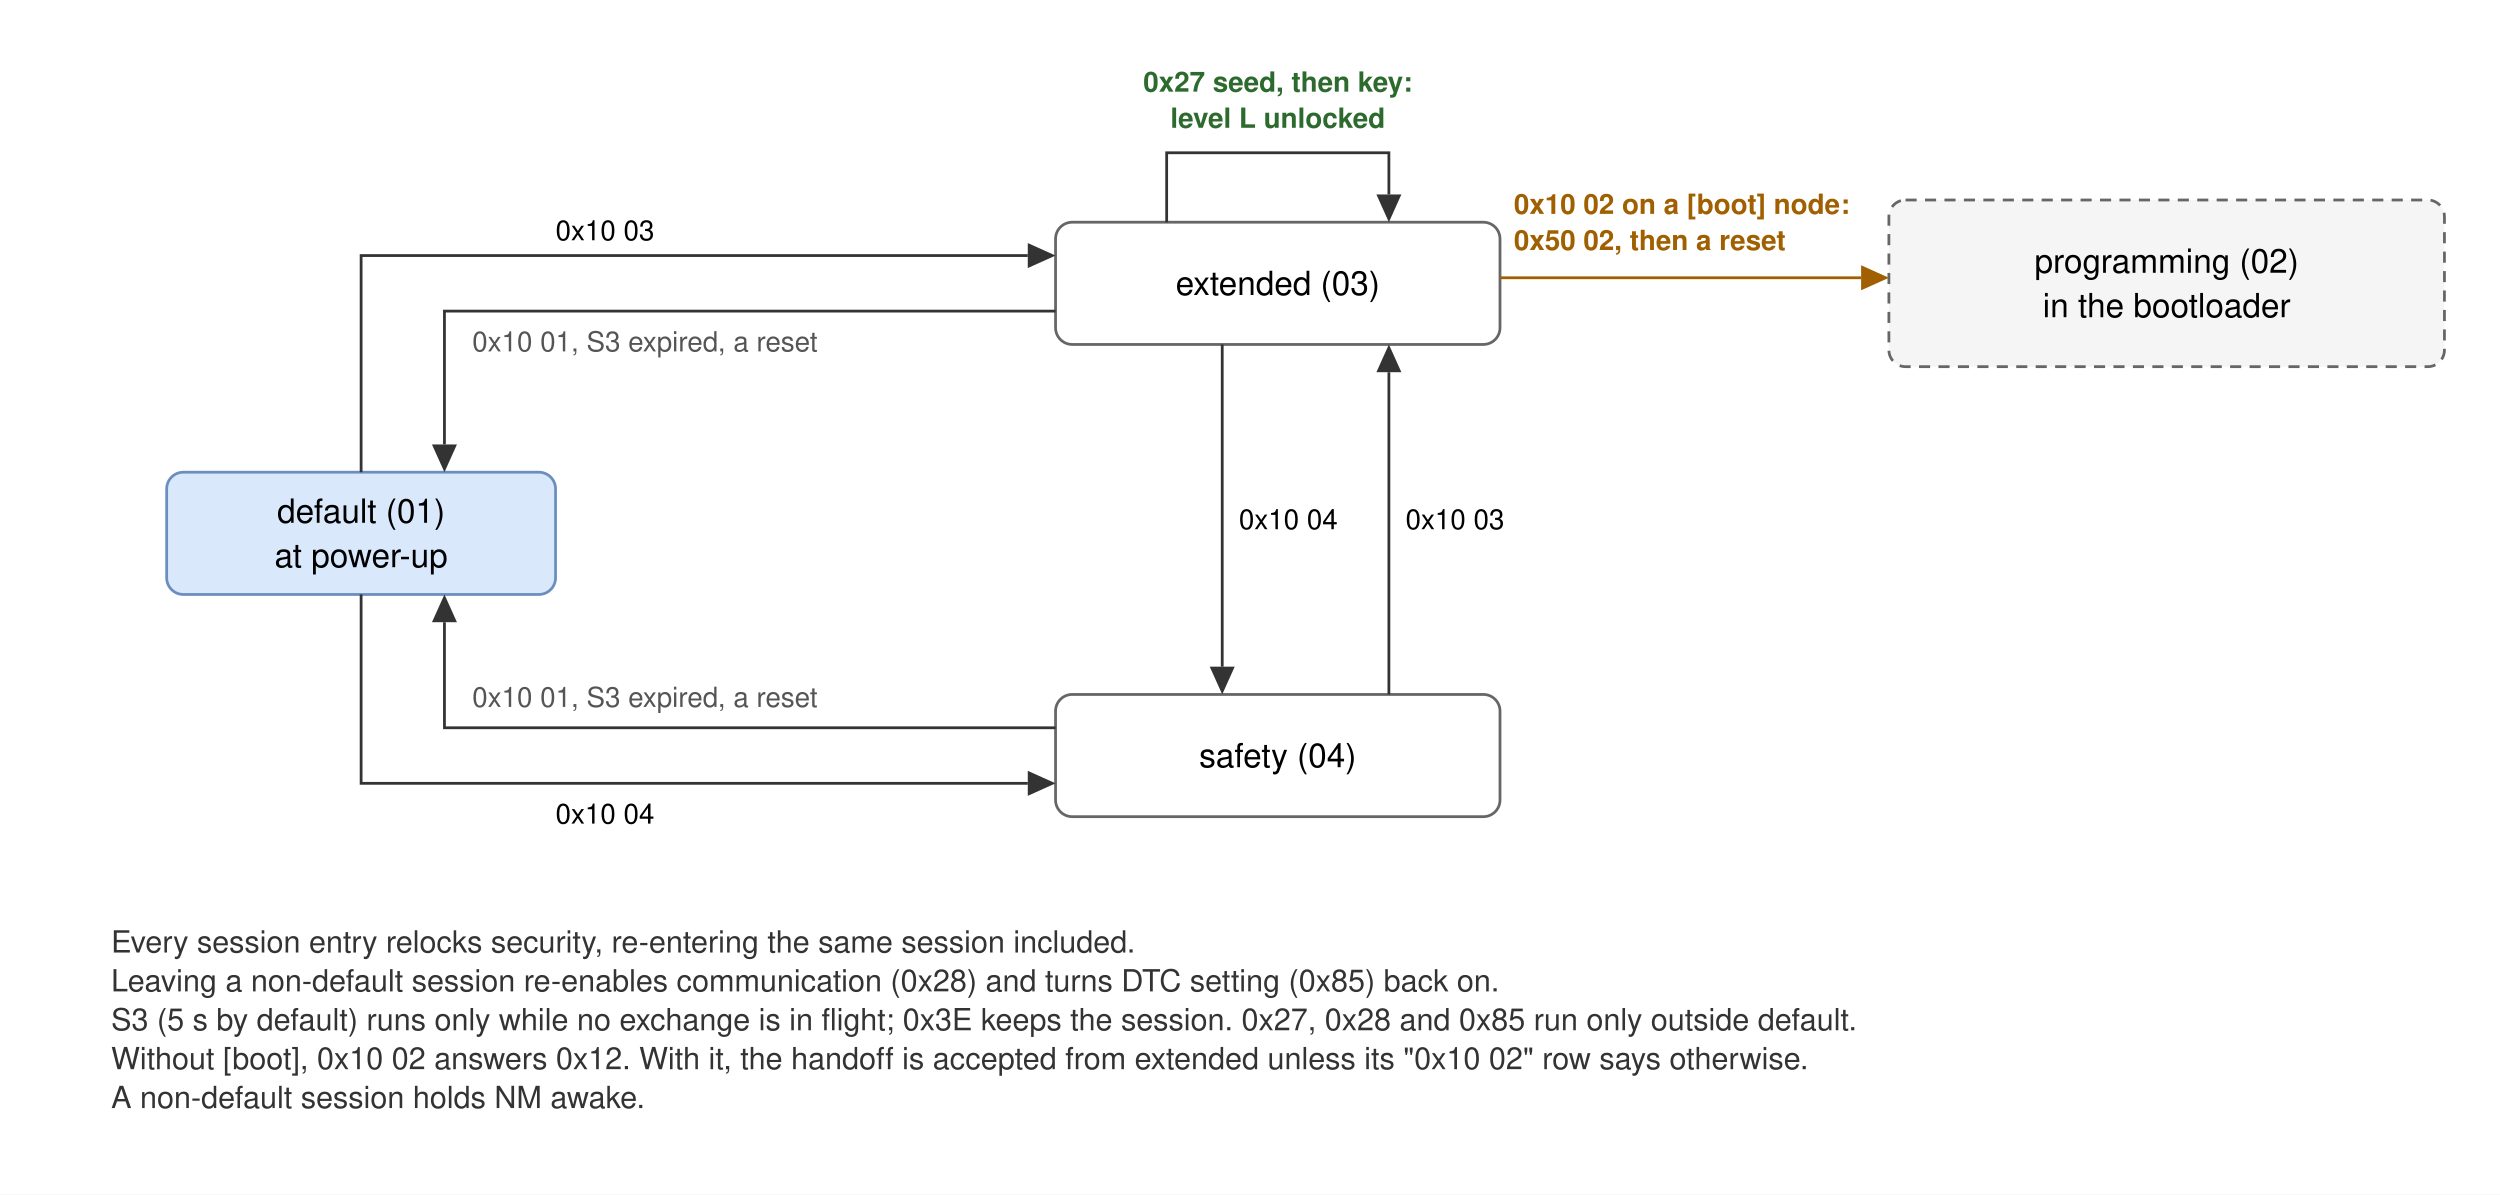
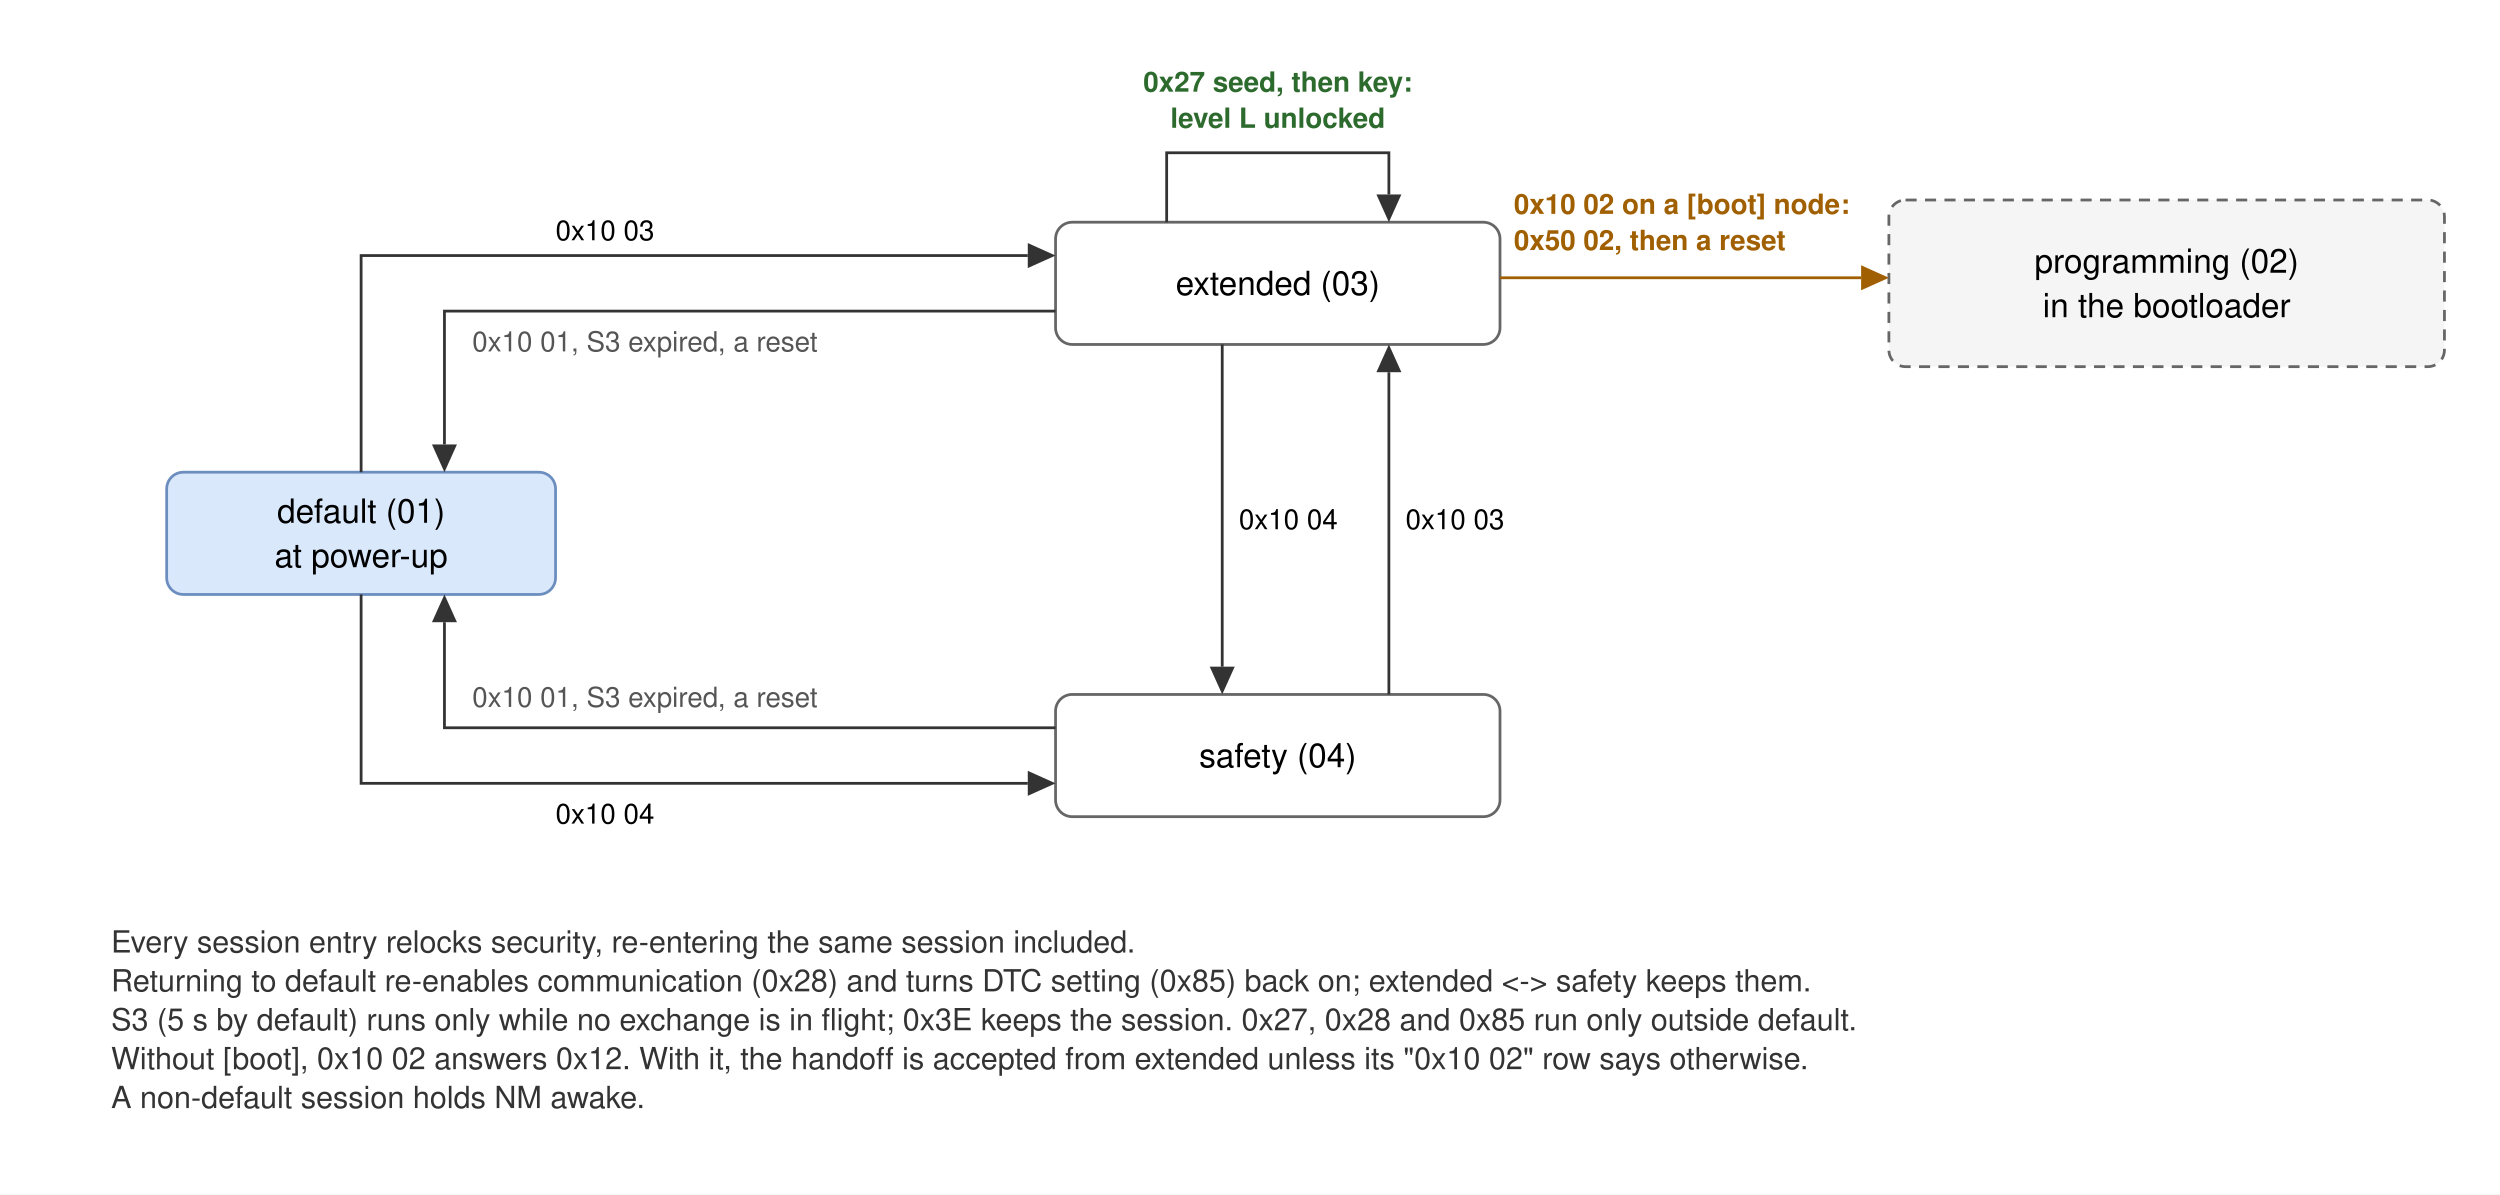
- <svg xmlns="http://www.w3.org/2000/svg" version="1.1" width="900px" height="430px" viewBox="0 0 900 430" content="&lt;mxfile host=&quot;drawio&quot;&gt;&lt;diagram id=&quot;diagnostics-sessions&quot; name=&quot;Sessions and security&quot;&gt;&lt;mxGraphModel dx=&quot;1000&quot; dy=&quot;800&quot; grid=&quot;1&quot; gridSize=&quot;5&quot; guides=&quot;1&quot; tooltips=&quot;1&quot; connect=&quot;1&quot; arrows=&quot;1&quot; fold=&quot;1&quot; page=&quot;0&quot; pageScale=&quot;1&quot; background=&quot;#ffffff&quot; math=&quot;0&quot; shadow=&quot;0&quot;&gt;&lt;root&gt;&lt;mxCell id=&quot;0&quot;/&gt;&lt;mxCell id=&quot;1&quot; parent=&quot;0&quot;/&gt;&lt;mxCell id=&quot;b1&quot; value=&quot;default (01)&amp;#xa;at power-up&quot; style=&quot;rounded=1;absoluteArcSize=1;arcSize=12;html=0;whiteSpace=wrap;fillColor=#dae8fc;strokeColor=#6c8ebf;fontSize=12;fontColor=#000000;&quot; vertex=&quot;1&quot; parent=&quot;1&quot;&gt;&lt;mxGeometry x=&quot;60&quot; y=&quot;170&quot; width=&quot;140&quot; height=&quot;44&quot; as=&quot;geometry&quot;/&gt;&lt;/mxCell&gt;&lt;mxCell id=&quot;b2&quot; value=&quot;extended (03)&quot; style=&quot;rounded=1;absoluteArcSize=1;arcSize=12;html=0;whiteSpace=wrap;fillColor=#ffffff;strokeColor=#666666;fontSize=12;fontColor=#000000;&quot; vertex=&quot;1&quot; parent=&quot;1&quot;&gt;&lt;mxGeometry x=&quot;380&quot; y=&quot;80&quot; width=&quot;160&quot; height=&quot;44&quot; as=&quot;geometry&quot;/&gt;&lt;/mxCell&gt;&lt;mxCell id=&quot;b3&quot; value=&quot;safety (04)&quot; style=&quot;rounded=1;absoluteArcSize=1;arcSize=12;html=0;whiteSpace=wrap;fillColor=#ffffff;strokeColor=#666666;fontSize=12;fontColor=#000000;&quot; vertex=&quot;1&quot; parent=&quot;1&quot;&gt;&lt;mxGeometry x=&quot;380&quot; y=&quot;250&quot; width=&quot;160&quot; height=&quot;44&quot; as=&quot;geometry&quot;/&gt;&lt;/mxCell&gt;&lt;mxCell id=&quot;b4&quot; value=&quot;programming (02)&amp;#xa;in the bootloader&quot; style=&quot;rounded=1;absoluteArcSize=1;arcSize=12;html=0;whiteSpace=wrap;fillColor=#f5f5f5;strokeColor=#666666;fontSize=12;fontColor=#000000;dashed=1;&quot; vertex=&quot;1&quot; parent=&quot;1&quot;&gt;&lt;mxGeometry x=&quot;680&quot; y=&quot;72&quot; width=&quot;200&quot; height=&quot;60&quot; as=&quot;geometry&quot;/&gt;&lt;/mxCell&gt;&lt;mxCell id=&quot;e5&quot; value=&quot;&quot; style=&quot;edgeStyle=none;html=0;rounded=0;strokeColor=#333333;endArrow=block;endFill=1;endSize=8;&quot; edge=&quot;1&quot; parent=&quot;1&quot;&gt;&lt;mxGeometry relative=&quot;1&quot; as=&quot;geometry&quot;&gt;&lt;mxPoint x=&quot;130&quot; y=&quot;170&quot; as=&quot;sourcePoint&quot;/&gt;&lt;mxPoint x=&quot;380&quot; y=&quot;92&quot; as=&quot;targetPoint&quot;/&gt;&lt;Array as=&quot;points&quot;&gt;&lt;mxPoint x=&quot;130&quot; y=&quot;92&quot;/&gt;&lt;/Array&gt;&lt;/mxGeometry&gt;&lt;/mxCell&gt;&lt;mxCell id=&quot;t6&quot; value=&quot;0x10 03&quot; style=&quot;text;html=0;strokeColor=none;fillColor=none;align=left;verticalAlign=middle;fontSize=10;fontColor=#000000;spacingLeft=0;spacingTop=0;&quot; vertex=&quot;1&quot; parent=&quot;1&quot;&gt;&lt;mxGeometry x=&quot;200&quot; y=&quot;76&quot; width=&quot;160&quot; height=&quot;14&quot; as=&quot;geometry&quot;/&gt;&lt;/mxCell&gt;&lt;mxCell id=&quot;e7&quot; value=&quot;&quot; style=&quot;edgeStyle=none;html=0;rounded=0;strokeColor=#333333;endArrow=block;endFill=1;endSize=8;&quot; edge=&quot;1&quot; parent=&quot;1&quot;&gt;&lt;mxGeometry relative=&quot;1&quot; as=&quot;geometry&quot;&gt;&lt;mxPoint x=&quot;380&quot; y=&quot;112&quot; as=&quot;sourcePoint&quot;/&gt;&lt;mxPoint x=&quot;160&quot; y=&quot;170&quot; as=&quot;targetPoint&quot;/&gt;&lt;Array as=&quot;points&quot;&gt;&lt;mxPoint x=&quot;160&quot; y=&quot;112&quot;/&gt;&lt;/Array&gt;&lt;/mxGeometry&gt;&lt;/mxCell&gt;&lt;mxCell id=&quot;t8&quot; value=&quot;0x10 01, S3 expired, a reset&quot; style=&quot;text;html=0;strokeColor=none;fillColor=none;align=left;verticalAlign=middle;fontSize=10;fontColor=#555555;spacingLeft=0;spacingTop=0;&quot; vertex=&quot;1&quot; parent=&quot;1&quot;&gt;&lt;mxGeometry x=&quot;170&quot; y=&quot;116&quot; width=&quot;205&quot; height=&quot;14&quot; as=&quot;geometry&quot;/&gt;&lt;/mxCell&gt;&lt;mxCell id=&quot;e9&quot; value=&quot;&quot; style=&quot;edgeStyle=none;html=0;rounded=0;strokeColor=#333333;endArrow=block;endFill=1;endSize=8;&quot; edge=&quot;1&quot; parent=&quot;1&quot;&gt;&lt;mxGeometry relative=&quot;1&quot; as=&quot;geometry&quot;&gt;&lt;mxPoint x=&quot;130&quot; y=&quot;214&quot; as=&quot;sourcePoint&quot;/&gt;&lt;mxPoint x=&quot;380&quot; y=&quot;282&quot; as=&quot;targetPoint&quot;/&gt;&lt;Array as=&quot;points&quot;&gt;&lt;mxPoint x=&quot;130&quot; y=&quot;282&quot;/&gt;&lt;/Array&gt;&lt;/mxGeometry&gt;&lt;/mxCell&gt;&lt;mxCell id=&quot;t10&quot; value=&quot;0x10 04&quot; style=&quot;text;html=0;strokeColor=none;fillColor=none;align=left;verticalAlign=middle;fontSize=10;fontColor=#000000;spacingLeft=0;spacingTop=0;&quot; vertex=&quot;1&quot; parent=&quot;1&quot;&gt;&lt;mxGeometry x=&quot;200&quot; y=&quot;286&quot; width=&quot;160&quot; height=&quot;14&quot; as=&quot;geometry&quot;/&gt;&lt;/mxCell&gt;&lt;mxCell id=&quot;e11&quot; value=&quot;&quot; style=&quot;edgeStyle=none;html=0;rounded=0;strokeColor=#333333;endArrow=block;endFill=1;endSize=8;&quot; edge=&quot;1&quot; parent=&quot;1&quot;&gt;&lt;mxGeometry relative=&quot;1&quot; as=&quot;geometry&quot;&gt;&lt;mxPoint x=&quot;380&quot; y=&quot;262&quot; as=&quot;sourcePoint&quot;/&gt;&lt;mxPoint x=&quot;160&quot; y=&quot;214&quot; as=&quot;targetPoint&quot;/&gt;&lt;Array as=&quot;points&quot;&gt;&lt;mxPoint x=&quot;160&quot; y=&quot;262&quot;/&gt;&lt;/Array&gt;&lt;/mxGeometry&gt;&lt;/mxCell&gt;&lt;mxCell id=&quot;t12&quot; value=&quot;0x10 01, S3 expired, a reset&quot; style=&quot;text;html=0;strokeColor=none;fillColor=none;align=left;verticalAlign=middle;fontSize=10;fontColor=#555555;spacingLeft=0;spacingTop=0;&quot; vertex=&quot;1&quot; parent=&quot;1&quot;&gt;&lt;mxGeometry x=&quot;170&quot; y=&quot;244&quot; width=&quot;205&quot; height=&quot;14&quot; as=&quot;geometry&quot;/&gt;&lt;/mxCell&gt;&lt;mxCell id=&quot;e13&quot; value=&quot;&quot; style=&quot;edgeStyle=none;html=0;rounded=0;strokeColor=#333333;endArrow=block;endFill=1;endSize=8;&quot; edge=&quot;1&quot; parent=&quot;1&quot;&gt;&lt;mxGeometry relative=&quot;1&quot; as=&quot;geometry&quot;&gt;&lt;mxPoint x=&quot;440&quot; y=&quot;124&quot; as=&quot;sourcePoint&quot;/&gt;&lt;mxPoint x=&quot;440&quot; y=&quot;250&quot; as=&quot;targetPoint&quot;/&gt;&lt;/mxGeometry&gt;&lt;/mxCell&gt;&lt;mxCell id=&quot;t14&quot; value=&quot;0x10 04&quot; style=&quot;text;html=0;strokeColor=none;fillColor=none;align=left;verticalAlign=middle;fontSize=10;fontColor=#000000;spacingLeft=0;spacingTop=0;&quot; vertex=&quot;1&quot; parent=&quot;1&quot;&gt;&lt;mxGeometry x=&quot;446&quot; y=&quot;180&quot; width=&quot;50&quot; height=&quot;14&quot; as=&quot;geometry&quot;/&gt;&lt;/mxCell&gt;&lt;mxCell id=&quot;e15&quot; value=&quot;&quot; style=&quot;edgeStyle=none;html=0;rounded=0;strokeColor=#333333;endArrow=block;endFill=1;endSize=8;&quot; edge=&quot;1&quot; parent=&quot;1&quot;&gt;&lt;mxGeometry relative=&quot;1&quot; as=&quot;geometry&quot;&gt;&lt;mxPoint x=&quot;500&quot; y=&quot;250&quot; as=&quot;sourcePoint&quot;/&gt;&lt;mxPoint x=&quot;500&quot; y=&quot;124&quot; as=&quot;targetPoint&quot;/&gt;&lt;/mxGeometry&gt;&lt;/mxCell&gt;&lt;mxCell id=&quot;t16&quot; value=&quot;0x10 03&quot; style=&quot;text;html=0;strokeColor=none;fillColor=none;align=left;verticalAlign=middle;fontSize=10;fontColor=#000000;spacingLeft=0;spacingTop=0;&quot; vertex=&quot;1&quot; parent=&quot;1&quot;&gt;&lt;mxGeometry x=&quot;506&quot; y=&quot;180&quot; width=&quot;50&quot; height=&quot;14&quot; as=&quot;geometry&quot;/&gt;&lt;/mxCell&gt;&lt;mxCell id=&quot;e17&quot; value=&quot;&quot; style=&quot;edgeStyle=none;html=0;rounded=0;strokeColor=#333333;endArrow=block;endFill=1;endSize=8;&quot; edge=&quot;1&quot; parent=&quot;1&quot;&gt;&lt;mxGeometry relative=&quot;1&quot; as=&quot;geometry&quot;&gt;&lt;mxPoint x=&quot;420&quot; y=&quot;80&quot; as=&quot;sourcePoint&quot;/&gt;&lt;mxPoint x=&quot;500&quot; y=&quot;80&quot; as=&quot;targetPoint&quot;/&gt;&lt;Array as=&quot;points&quot;&gt;&lt;mxPoint x=&quot;420&quot; y=&quot;55&quot;/&gt;&lt;mxPoint x=&quot;500&quot; y=&quot;55&quot;/&gt;&lt;/Array&gt;&lt;/mxGeometry&gt;&lt;/mxCell&gt;&lt;mxCell id=&quot;t18&quot; value=&quot;0x27 seed, then key:&amp;#xa;level L unlocked&quot; style=&quot;text;html=0;strokeColor=none;fillColor=none;align=center;verticalAlign=middle;fontSize=10;fontColor=#2d6a2d;spacingLeft=0;spacingTop=0;fontStyle=1;&quot; vertex=&quot;1&quot; parent=&quot;1&quot;&gt;&lt;mxGeometry x=&quot;360&quot; y=&quot;22&quot; width=&quot;200&quot; height=&quot;28&quot; as=&quot;geometry&quot;/&gt;&lt;/mxCell&gt;&lt;mxCell id=&quot;e19&quot; value=&quot;&quot; style=&quot;edgeStyle=none;html=0;rounded=0;strokeColor=#a05f00;endArrow=block;endFill=1;endSize=8;&quot; edge=&quot;1&quot; parent=&quot;1&quot;&gt;&lt;mxGeometry relative=&quot;1&quot; as=&quot;geometry&quot;&gt;&lt;mxPoint x=&quot;540&quot; y=&quot;100&quot; as=&quot;sourcePoint&quot;/&gt;&lt;mxPoint x=&quot;680&quot; y=&quot;100&quot; as=&quot;targetPoint&quot;/&gt;&lt;/mxGeometry&gt;&lt;/mxCell&gt;&lt;mxCell id=&quot;t20&quot; value=&quot;0x10 02 on a [boot] node:&amp;#xa;0x50 02, then a reset&quot; style=&quot;text;html=0;strokeColor=none;fillColor=none;align=left;verticalAlign=middle;fontSize=10;fontColor=#a05f00;spacingLeft=0;spacingTop=0;fontStyle=1;&quot; vertex=&quot;1&quot; parent=&quot;1&quot;&gt;&lt;mxGeometry x=&quot;545&quot; y=&quot;66&quot; width=&quot;132&quot; height=&quot;28&quot; as=&quot;geometry&quot;/&gt;&lt;/mxCell&gt;&lt;mxCell id=&quot;t21&quot; value=&quot;Every session entry relocks security, re-entering the same session included.&amp;#xa;Leaving a non-default session re-enables communication (0x28) and turns DTC setting (0x85) back on.&amp;#xa;S3 (5 s by default) runs only while no exchange is in flight; 0x3E keeps the session. 0x27, 0x28 and 0x85 run only outside default.&amp;#xa;Without [boot], 0x10 02 answers 0x12. With it, the handoff is accepted from extended unless its &amp;quot;0x10 02&amp;quot; row says otherwise.&amp;#xa;A non-default session holds NM awake.&quot; style=&quot;text;html=0;strokeColor=none;fillColor=none;align=left;verticalAlign=top;fontSize=11;fontColor=#333333;spacingLeft=0;spacingTop=0;&quot; vertex=&quot;1&quot; parent=&quot;1&quot;&gt;&lt;mxGeometry x=&quot;40&quot; y=&quot;330&quot; width=&quot;840&quot; height=&quot;90&quot; as=&quot;geometry&quot;/&gt;&lt;/mxCell&gt;&lt;/root&gt;&lt;/mxGraphModel&gt;&lt;/diagram&gt;&lt;/mxfile&gt;">
+ <svg xmlns="http://www.w3.org/2000/svg" version="1.1" width="900px" height="430px" viewBox="0 0 900 430" content="&lt;mxfile host=&quot;drawio&quot;&gt;&lt;diagram id=&quot;diagnostics-sessions&quot; name=&quot;Sessions and security&quot;&gt;&lt;mxGraphModel dx=&quot;1000&quot; dy=&quot;800&quot; grid=&quot;1&quot; gridSize=&quot;5&quot; guides=&quot;1&quot; tooltips=&quot;1&quot; connect=&quot;1&quot; arrows=&quot;1&quot; fold=&quot;1&quot; page=&quot;0&quot; pageScale=&quot;1&quot; background=&quot;#ffffff&quot; math=&quot;0&quot; shadow=&quot;0&quot;&gt;&lt;root&gt;&lt;mxCell id=&quot;0&quot;/&gt;&lt;mxCell id=&quot;1&quot; parent=&quot;0&quot;/&gt;&lt;mxCell id=&quot;b1&quot; value=&quot;default (01)&amp;#xa;at power-up&quot; style=&quot;rounded=1;absoluteArcSize=1;arcSize=12;html=0;whiteSpace=wrap;fillColor=#dae8fc;strokeColor=#6c8ebf;fontSize=12;fontColor=#000000;&quot; vertex=&quot;1&quot; parent=&quot;1&quot;&gt;&lt;mxGeometry x=&quot;60&quot; y=&quot;170&quot; width=&quot;140&quot; height=&quot;44&quot; as=&quot;geometry&quot;/&gt;&lt;/mxCell&gt;&lt;mxCell id=&quot;b2&quot; value=&quot;extended (03)&quot; style=&quot;rounded=1;absoluteArcSize=1;arcSize=12;html=0;whiteSpace=wrap;fillColor=#ffffff;strokeColor=#666666;fontSize=12;fontColor=#000000;&quot; vertex=&quot;1&quot; parent=&quot;1&quot;&gt;&lt;mxGeometry x=&quot;380&quot; y=&quot;80&quot; width=&quot;160&quot; height=&quot;44&quot; as=&quot;geometry&quot;/&gt;&lt;/mxCell&gt;&lt;mxCell id=&quot;b3&quot; value=&quot;safety (04)&quot; style=&quot;rounded=1;absoluteArcSize=1;arcSize=12;html=0;whiteSpace=wrap;fillColor=#ffffff;strokeColor=#666666;fontSize=12;fontColor=#000000;&quot; vertex=&quot;1&quot; parent=&quot;1&quot;&gt;&lt;mxGeometry x=&quot;380&quot; y=&quot;250&quot; width=&quot;160&quot; height=&quot;44&quot; as=&quot;geometry&quot;/&gt;&lt;/mxCell&gt;&lt;mxCell id=&quot;b4&quot; value=&quot;programming (02)&amp;#xa;in the bootloader&quot; style=&quot;rounded=1;absoluteArcSize=1;arcSize=12;html=0;whiteSpace=wrap;fillColor=#f5f5f5;strokeColor=#666666;fontSize=12;fontColor=#000000;dashed=1;&quot; vertex=&quot;1&quot; parent=&quot;1&quot;&gt;&lt;mxGeometry x=&quot;680&quot; y=&quot;72&quot; width=&quot;200&quot; height=&quot;60&quot; as=&quot;geometry&quot;/&gt;&lt;/mxCell&gt;&lt;mxCell id=&quot;e5&quot; value=&quot;&quot; style=&quot;edgeStyle=none;html=0;rounded=0;strokeColor=#333333;endArrow=block;endFill=1;endSize=8;&quot; edge=&quot;1&quot; parent=&quot;1&quot;&gt;&lt;mxGeometry relative=&quot;1&quot; as=&quot;geometry&quot;&gt;&lt;mxPoint x=&quot;130&quot; y=&quot;170&quot; as=&quot;sourcePoint&quot;/&gt;&lt;mxPoint x=&quot;380&quot; y=&quot;92&quot; as=&quot;targetPoint&quot;/&gt;&lt;Array as=&quot;points&quot;&gt;&lt;mxPoint x=&quot;130&quot; y=&quot;92&quot;/&gt;&lt;/Array&gt;&lt;/mxGeometry&gt;&lt;/mxCell&gt;&lt;mxCell id=&quot;t6&quot; value=&quot;0x10 03&quot; style=&quot;text;html=0;strokeColor=none;fillColor=none;align=left;verticalAlign=middle;fontSize=10;fontColor=#000000;spacingLeft=0;spacingTop=0;&quot; vertex=&quot;1&quot; parent=&quot;1&quot;&gt;&lt;mxGeometry x=&quot;200&quot; y=&quot;76&quot; width=&quot;160&quot; height=&quot;14&quot; as=&quot;geometry&quot;/&gt;&lt;/mxCell&gt;&lt;mxCell id=&quot;e7&quot; value=&quot;&quot; style=&quot;edgeStyle=none;html=0;rounded=0;strokeColor=#333333;endArrow=block;endFill=1;endSize=8;&quot; edge=&quot;1&quot; parent=&quot;1&quot;&gt;&lt;mxGeometry relative=&quot;1&quot; as=&quot;geometry&quot;&gt;&lt;mxPoint x=&quot;380&quot; y=&quot;112&quot; as=&quot;sourcePoint&quot;/&gt;&lt;mxPoint x=&quot;160&quot; y=&quot;170&quot; as=&quot;targetPoint&quot;/&gt;&lt;Array as=&quot;points&quot;&gt;&lt;mxPoint x=&quot;160&quot; y=&quot;112&quot;/&gt;&lt;/Array&gt;&lt;/mxGeometry&gt;&lt;/mxCell&gt;&lt;mxCell id=&quot;t8&quot; value=&quot;0x10 01, S3 expired, a reset&quot; style=&quot;text;html=0;strokeColor=none;fillColor=none;align=left;verticalAlign=middle;fontSize=10;fontColor=#555555;spacingLeft=0;spacingTop=0;&quot; vertex=&quot;1&quot; parent=&quot;1&quot;&gt;&lt;mxGeometry x=&quot;170&quot; y=&quot;116&quot; width=&quot;205&quot; height=&quot;14&quot; as=&quot;geometry&quot;/&gt;&lt;/mxCell&gt;&lt;mxCell id=&quot;e9&quot; value=&quot;&quot; style=&quot;edgeStyle=none;html=0;rounded=0;strokeColor=#333333;endArrow=block;endFill=1;endSize=8;&quot; edge=&quot;1&quot; parent=&quot;1&quot;&gt;&lt;mxGeometry relative=&quot;1&quot; as=&quot;geometry&quot;&gt;&lt;mxPoint x=&quot;130&quot; y=&quot;214&quot; as=&quot;sourcePoint&quot;/&gt;&lt;mxPoint x=&quot;380&quot; y=&quot;282&quot; as=&quot;targetPoint&quot;/&gt;&lt;Array as=&quot;points&quot;&gt;&lt;mxPoint x=&quot;130&quot; y=&quot;282&quot;/&gt;&lt;/Array&gt;&lt;/mxGeometry&gt;&lt;/mxCell&gt;&lt;mxCell id=&quot;t10&quot; value=&quot;0x10 04&quot; style=&quot;text;html=0;strokeColor=none;fillColor=none;align=left;verticalAlign=middle;fontSize=10;fontColor=#000000;spacingLeft=0;spacingTop=0;&quot; vertex=&quot;1&quot; parent=&quot;1&quot;&gt;&lt;mxGeometry x=&quot;200&quot; y=&quot;286&quot; width=&quot;160&quot; height=&quot;14&quot; as=&quot;geometry&quot;/&gt;&lt;/mxCell&gt;&lt;mxCell id=&quot;e11&quot; value=&quot;&quot; style=&quot;edgeStyle=none;html=0;rounded=0;strokeColor=#333333;endArrow=block;endFill=1;endSize=8;&quot; edge=&quot;1&quot; parent=&quot;1&quot;&gt;&lt;mxGeometry relative=&quot;1&quot; as=&quot;geometry&quot;&gt;&lt;mxPoint x=&quot;380&quot; y=&quot;262&quot; as=&quot;sourcePoint&quot;/&gt;&lt;mxPoint x=&quot;160&quot; y=&quot;214&quot; as=&quot;targetPoint&quot;/&gt;&lt;Array as=&quot;points&quot;&gt;&lt;mxPoint x=&quot;160&quot; y=&quot;262&quot;/&gt;&lt;/Array&gt;&lt;/mxGeometry&gt;&lt;/mxCell&gt;&lt;mxCell id=&quot;t12&quot; value=&quot;0x10 01, S3 expired, a reset&quot; style=&quot;text;html=0;strokeColor=none;fillColor=none;align=left;verticalAlign=middle;fontSize=10;fontColor=#555555;spacingLeft=0;spacingTop=0;&quot; vertex=&quot;1&quot; parent=&quot;1&quot;&gt;&lt;mxGeometry x=&quot;170&quot; y=&quot;244&quot; width=&quot;205&quot; height=&quot;14&quot; as=&quot;geometry&quot;/&gt;&lt;/mxCell&gt;&lt;mxCell id=&quot;e13&quot; value=&quot;&quot; style=&quot;edgeStyle=none;html=0;rounded=0;strokeColor=#333333;endArrow=block;endFill=1;endSize=8;&quot; edge=&quot;1&quot; parent=&quot;1&quot;&gt;&lt;mxGeometry relative=&quot;1&quot; as=&quot;geometry&quot;&gt;&lt;mxPoint x=&quot;440&quot; y=&quot;124&quot; as=&quot;sourcePoint&quot;/&gt;&lt;mxPoint x=&quot;440&quot; y=&quot;250&quot; as=&quot;targetPoint&quot;/&gt;&lt;/mxGeometry&gt;&lt;/mxCell&gt;&lt;mxCell id=&quot;t14&quot; value=&quot;0x10 04&quot; style=&quot;text;html=0;strokeColor=none;fillColor=none;align=left;verticalAlign=middle;fontSize=10;fontColor=#000000;spacingLeft=0;spacingTop=0;&quot; vertex=&quot;1&quot; parent=&quot;1&quot;&gt;&lt;mxGeometry x=&quot;446&quot; y=&quot;180&quot; width=&quot;50&quot; height=&quot;14&quot; as=&quot;geometry&quot;/&gt;&lt;/mxCell&gt;&lt;mxCell id=&quot;e15&quot; value=&quot;&quot; style=&quot;edgeStyle=none;html=0;rounded=0;strokeColor=#333333;endArrow=block;endFill=1;endSize=8;&quot; edge=&quot;1&quot; parent=&quot;1&quot;&gt;&lt;mxGeometry relative=&quot;1&quot; as=&quot;geometry&quot;&gt;&lt;mxPoint x=&quot;500&quot; y=&quot;250&quot; as=&quot;sourcePoint&quot;/&gt;&lt;mxPoint x=&quot;500&quot; y=&quot;124&quot; as=&quot;targetPoint&quot;/&gt;&lt;/mxGeometry&gt;&lt;/mxCell&gt;&lt;mxCell id=&quot;t16&quot; value=&quot;0x10 03&quot; style=&quot;text;html=0;strokeColor=none;fillColor=none;align=left;verticalAlign=middle;fontSize=10;fontColor=#000000;spacingLeft=0;spacingTop=0;&quot; vertex=&quot;1&quot; parent=&quot;1&quot;&gt;&lt;mxGeometry x=&quot;506&quot; y=&quot;180&quot; width=&quot;50&quot; height=&quot;14&quot; as=&quot;geometry&quot;/&gt;&lt;/mxCell&gt;&lt;mxCell id=&quot;e17&quot; value=&quot;&quot; style=&quot;edgeStyle=none;html=0;rounded=0;strokeColor=#333333;endArrow=block;endFill=1;endSize=8;&quot; edge=&quot;1&quot; parent=&quot;1&quot;&gt;&lt;mxGeometry relative=&quot;1&quot; as=&quot;geometry&quot;&gt;&lt;mxPoint x=&quot;420&quot; y=&quot;80&quot; as=&quot;sourcePoint&quot;/&gt;&lt;mxPoint x=&quot;500&quot; y=&quot;80&quot; as=&quot;targetPoint&quot;/&gt;&lt;Array as=&quot;points&quot;&gt;&lt;mxPoint x=&quot;420&quot; y=&quot;55&quot;/&gt;&lt;mxPoint x=&quot;500&quot; y=&quot;55&quot;/&gt;&lt;/Array&gt;&lt;/mxGeometry&gt;&lt;/mxCell&gt;&lt;mxCell id=&quot;t18&quot; value=&quot;0x27 seed, then key:&amp;#xa;level L unlocked&quot; style=&quot;text;html=0;strokeColor=none;fillColor=none;align=center;verticalAlign=middle;fontSize=10;fontColor=#2d6a2d;spacingLeft=0;spacingTop=0;fontStyle=1;&quot; vertex=&quot;1&quot; parent=&quot;1&quot;&gt;&lt;mxGeometry x=&quot;360&quot; y=&quot;22&quot; width=&quot;200&quot; height=&quot;28&quot; as=&quot;geometry&quot;/&gt;&lt;/mxCell&gt;&lt;mxCell id=&quot;e19&quot; value=&quot;&quot; style=&quot;edgeStyle=none;html=0;rounded=0;strokeColor=#a05f00;endArrow=block;endFill=1;endSize=8;&quot; edge=&quot;1&quot; parent=&quot;1&quot;&gt;&lt;mxGeometry relative=&quot;1&quot; as=&quot;geometry&quot;&gt;&lt;mxPoint x=&quot;540&quot; y=&quot;100&quot; as=&quot;sourcePoint&quot;/&gt;&lt;mxPoint x=&quot;680&quot; y=&quot;100&quot; as=&quot;targetPoint&quot;/&gt;&lt;/mxGeometry&gt;&lt;/mxCell&gt;&lt;mxCell id=&quot;t20&quot; value=&quot;0x10 02 on a [boot] node:&amp;#xa;0x50 02, then a reset&quot; style=&quot;text;html=0;strokeColor=none;fillColor=none;align=left;verticalAlign=middle;fontSize=10;fontColor=#a05f00;spacingLeft=0;spacingTop=0;fontStyle=1;&quot; vertex=&quot;1&quot; parent=&quot;1&quot;&gt;&lt;mxGeometry x=&quot;545&quot; y=&quot;66&quot; width=&quot;132&quot; height=&quot;28&quot; as=&quot;geometry&quot;/&gt;&lt;/mxCell&gt;&lt;mxCell id=&quot;t21&quot; value=&quot;Every session entry relocks security, re-entering the same session included.&amp;#xa;Returning to default re-enables communication (0x28) and turns DTC setting (0x85) back on; extended &amp;lt;-&amp;gt; safety keeps them.&amp;#xa;S3 (5 s by default) runs only while no exchange is in flight; 0x3E keeps the session. 0x27, 0x28 and 0x85 run only outside default.&amp;#xa;Without [boot], 0x10 02 answers 0x12. With it, the handoff is accepted from extended unless its &amp;quot;0x10 02&amp;quot; row says otherwise.&amp;#xa;A non-default session holds NM awake.&quot; style=&quot;text;html=0;strokeColor=none;fillColor=none;align=left;verticalAlign=top;fontSize=11;fontColor=#333333;spacingLeft=0;spacingTop=0;&quot; vertex=&quot;1&quot; parent=&quot;1&quot;&gt;&lt;mxGeometry x=&quot;40&quot; y=&quot;330&quot; width=&quot;840&quot; height=&quot;90&quot; as=&quot;geometry&quot;/&gt;&lt;/mxCell&gt;&lt;/root&gt;&lt;/mxGraphModel&gt;&lt;/diagram&gt;&lt;/mxfile&gt;">
  <rect x="0" y="0" width="900" height="430" fill="#ffffff" />
  <rect x="60" y="170" width="140" height="44" rx="6" fill="#dae8fc" stroke="#6c8ebf" />
  <text x="130" y="188.2" font-family="Helvetica, Arial, sans-serif" font-size="12" text-anchor="middle" fill="#000000">default (01)</text>
  <text x="130" y="204.2" font-family="Helvetica, Arial, sans-serif" font-size="12" text-anchor="middle" fill="#000000">at power-up</text>
  <rect x="380" y="80" width="160" height="44" rx="6" fill="#ffffff" stroke="#666666" />
  <text x="460" y="106.2" font-family="Helvetica, Arial, sans-serif" font-size="12" text-anchor="middle" fill="#000000">extended (03)</text>
  <rect x="380" y="250" width="160" height="44" rx="6" fill="#ffffff" stroke="#666666" />
  <text x="460" y="276.2" font-family="Helvetica, Arial, sans-serif" font-size="12" text-anchor="middle" fill="#000000">safety (04)</text>
  <rect x="680" y="72" width="200" height="60" rx="6" fill="#f5f5f5" stroke="#666666" stroke-dasharray="4 3" />
  <text x="780" y="98.2" font-family="Helvetica, Arial, sans-serif" font-size="12" text-anchor="middle" fill="#000000">programming (02)</text>
  <text x="780" y="114.2" font-family="Helvetica, Arial, sans-serif" font-size="12" text-anchor="middle" fill="#000000">in the bootloader</text>
  <polyline points="130.0,170.0 130.0,92.0 370.0,92.0" fill="none" stroke="#333333" stroke-width="1" />
  <path d="M380.0,92.0 L370.0,96.5 L370.0,87.5 Z" fill="#333333" />
  <text x="200" y="86.5" font-family="Helvetica, Arial, sans-serif" font-size="10" text-anchor="start" fill="#000000">0x10 03</text>
  <polyline points="380.0,112.0 160.0,112.0 160.0,160.0" fill="none" stroke="#333333" stroke-width="1" />
  <path d="M160.0,170.0 L155.5,160.0 L164.5,160.0 Z" fill="#333333" />
  <text x="170" y="126.5" font-family="Helvetica, Arial, sans-serif" font-size="10" text-anchor="start" fill="#555555">0x10 01, S3 expired, a reset</text>
  <polyline points="130.0,214.0 130.0,282.0 370.0,282.0" fill="none" stroke="#333333" stroke-width="1" />
  <path d="M380.0,282.0 L370.0,286.5 L370.0,277.5 Z" fill="#333333" />
  <text x="200" y="296.5" font-family="Helvetica, Arial, sans-serif" font-size="10" text-anchor="start" fill="#000000">0x10 04</text>
  <polyline points="380.0,262.0 160.0,262.0 160.0,224.0" fill="none" stroke="#333333" stroke-width="1" />
  <path d="M160.0,214.0 L164.5,224.0 L155.5,224.0 Z" fill="#333333" />
  <text x="170" y="254.5" font-family="Helvetica, Arial, sans-serif" font-size="10" text-anchor="start" fill="#555555">0x10 01, S3 expired, a reset</text>
  <polyline points="440.0,124.0 440.0,240.0" fill="none" stroke="#333333" stroke-width="1" />
  <path d="M440.0,250.0 L435.5,240.0 L444.5,240.0 Z" fill="#333333" />
  <text x="446" y="190.5" font-family="Helvetica, Arial, sans-serif" font-size="10" text-anchor="start" fill="#000000">0x10 04</text>
  <polyline points="500.0,250.0 500.0,134.0" fill="none" stroke="#333333" stroke-width="1" />
  <path d="M500.0,124.0 L504.5,134.0 L495.5,134.0 Z" fill="#333333" />
  <text x="506" y="190.5" font-family="Helvetica, Arial, sans-serif" font-size="10" text-anchor="start" fill="#000000">0x10 03</text>
  <polyline points="420.0,80.0 420.0,55.0 500.0,55.0 500.0,70.0" fill="none" stroke="#333333" stroke-width="1" />
  <path d="M500.0,80.0 L495.5,70.0 L504.5,70.0 Z" fill="#333333" />
  <text x="460" y="33.0" font-family="Helvetica, Arial, sans-serif" font-size="10" text-anchor="middle" fill="#2d6a2d" font-weight="bold">0x27 seed, then key:</text>
  <text x="460" y="46.0" font-family="Helvetica, Arial, sans-serif" font-size="10" text-anchor="middle" fill="#2d6a2d" font-weight="bold">level L unlocked</text>
  <polyline points="540.0,100.0 670.0,100.0" fill="none" stroke="#a05f00" stroke-width="1" />
  <path d="M680.0,100.0 L670.0,104.5 L670.0,95.5 Z" fill="#a05f00" />
  <text x="545" y="77.0" font-family="Helvetica, Arial, sans-serif" font-size="10" text-anchor="start" fill="#a05f00" font-weight="bold">0x10 02 on a [boot] node:</text>
  <text x="545" y="90.0" font-family="Helvetica, Arial, sans-serif" font-size="10" text-anchor="start" fill="#a05f00" font-weight="bold">0x50 02, then a reset</text>
  <text x="40" y="342.9" font-family="Helvetica, Arial, sans-serif" font-size="11" text-anchor="start" fill="#333333">Every session entry relocks security, re-entering the same session included.</text>
-   <text x="40" y="356.9" font-family="Helvetica, Arial, sans-serif" font-size="11" text-anchor="start" fill="#333333">Leaving a non-default session re-enables communication (0x28) and turns DTC setting (0x85) back on.</text>
+   <text x="40" y="356.9" font-family="Helvetica, Arial, sans-serif" font-size="11" text-anchor="start" fill="#333333">Returning to default re-enables communication (0x28) and turns DTC setting (0x85) back on; extended &lt;-&gt; safety keeps them.</text>
  <text x="40" y="370.9" font-family="Helvetica, Arial, sans-serif" font-size="11" text-anchor="start" fill="#333333">S3 (5 s by default) runs only while no exchange is in flight; 0x3E keeps the session. 0x27, 0x28 and 0x85 run only outside default.</text>
  <text x="40" y="384.9" font-family="Helvetica, Arial, sans-serif" font-size="11" text-anchor="start" fill="#333333">Without [boot], 0x10 02 answers 0x12. With it, the handoff is accepted from extended unless its "0x10 02" row says otherwise.</text>
  <text x="40" y="398.9" font-family="Helvetica, Arial, sans-serif" font-size="11" text-anchor="start" fill="#333333">A non-default session holds NM awake.</text>
</svg>
